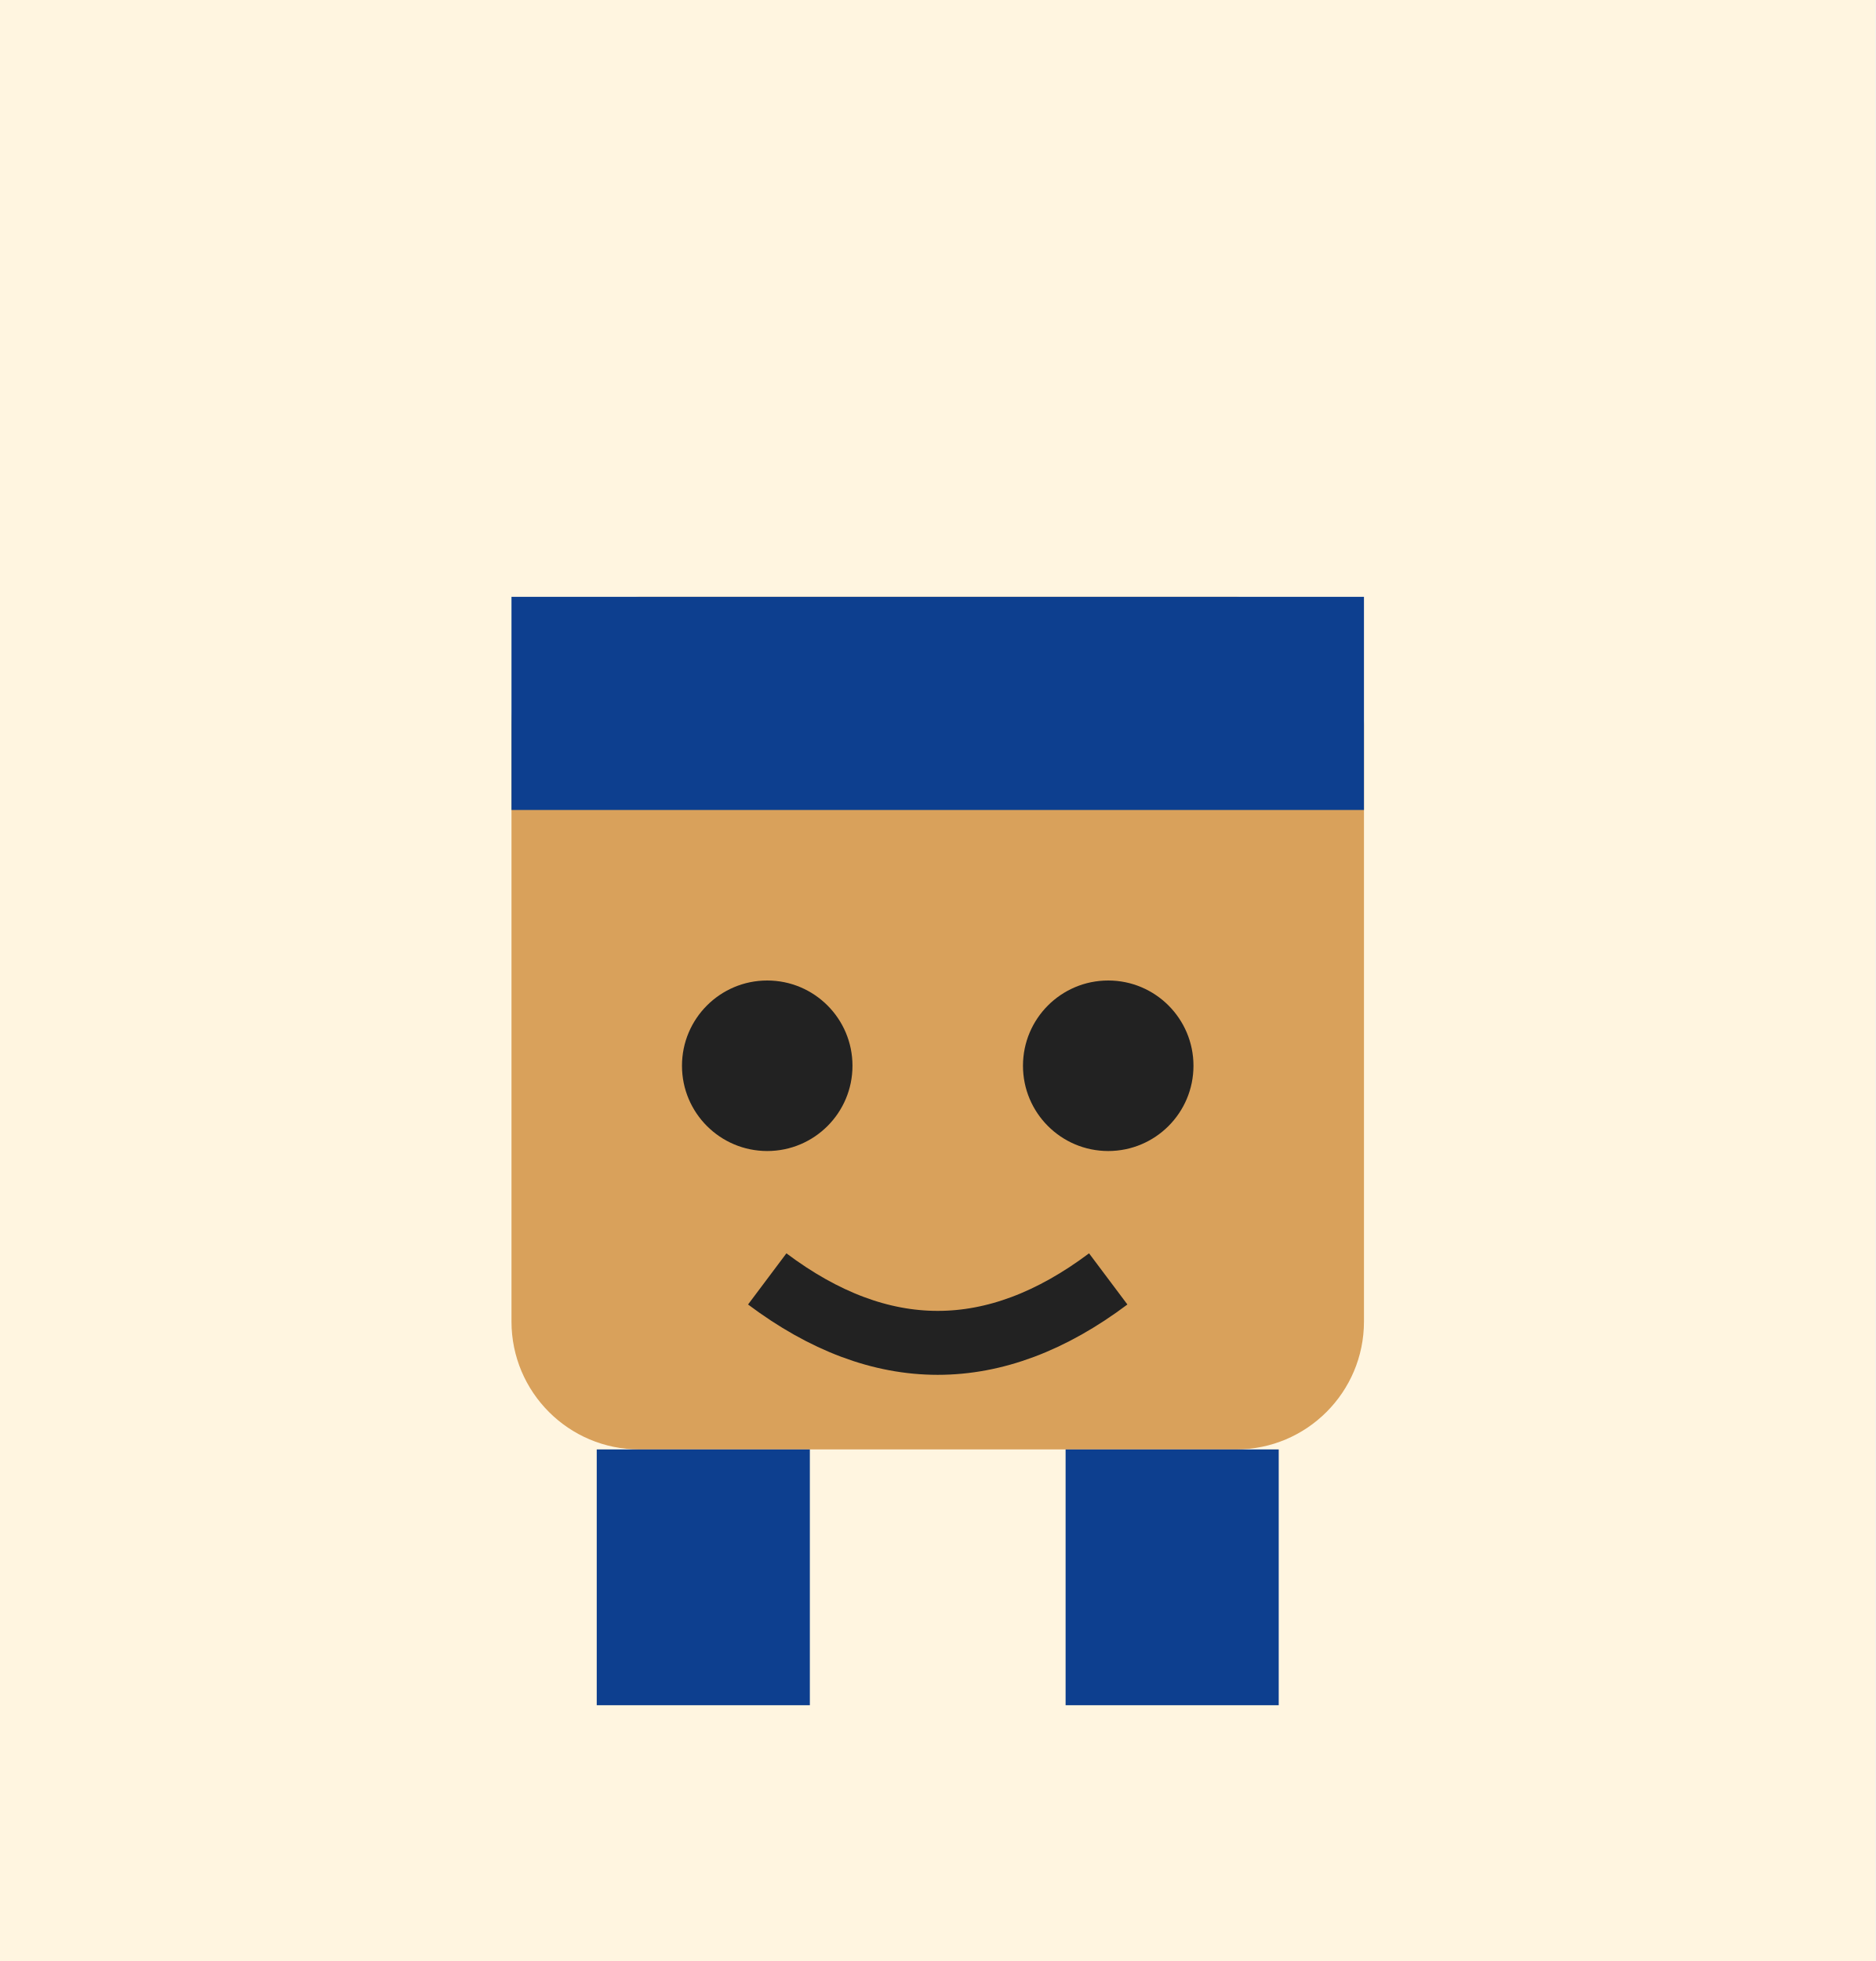
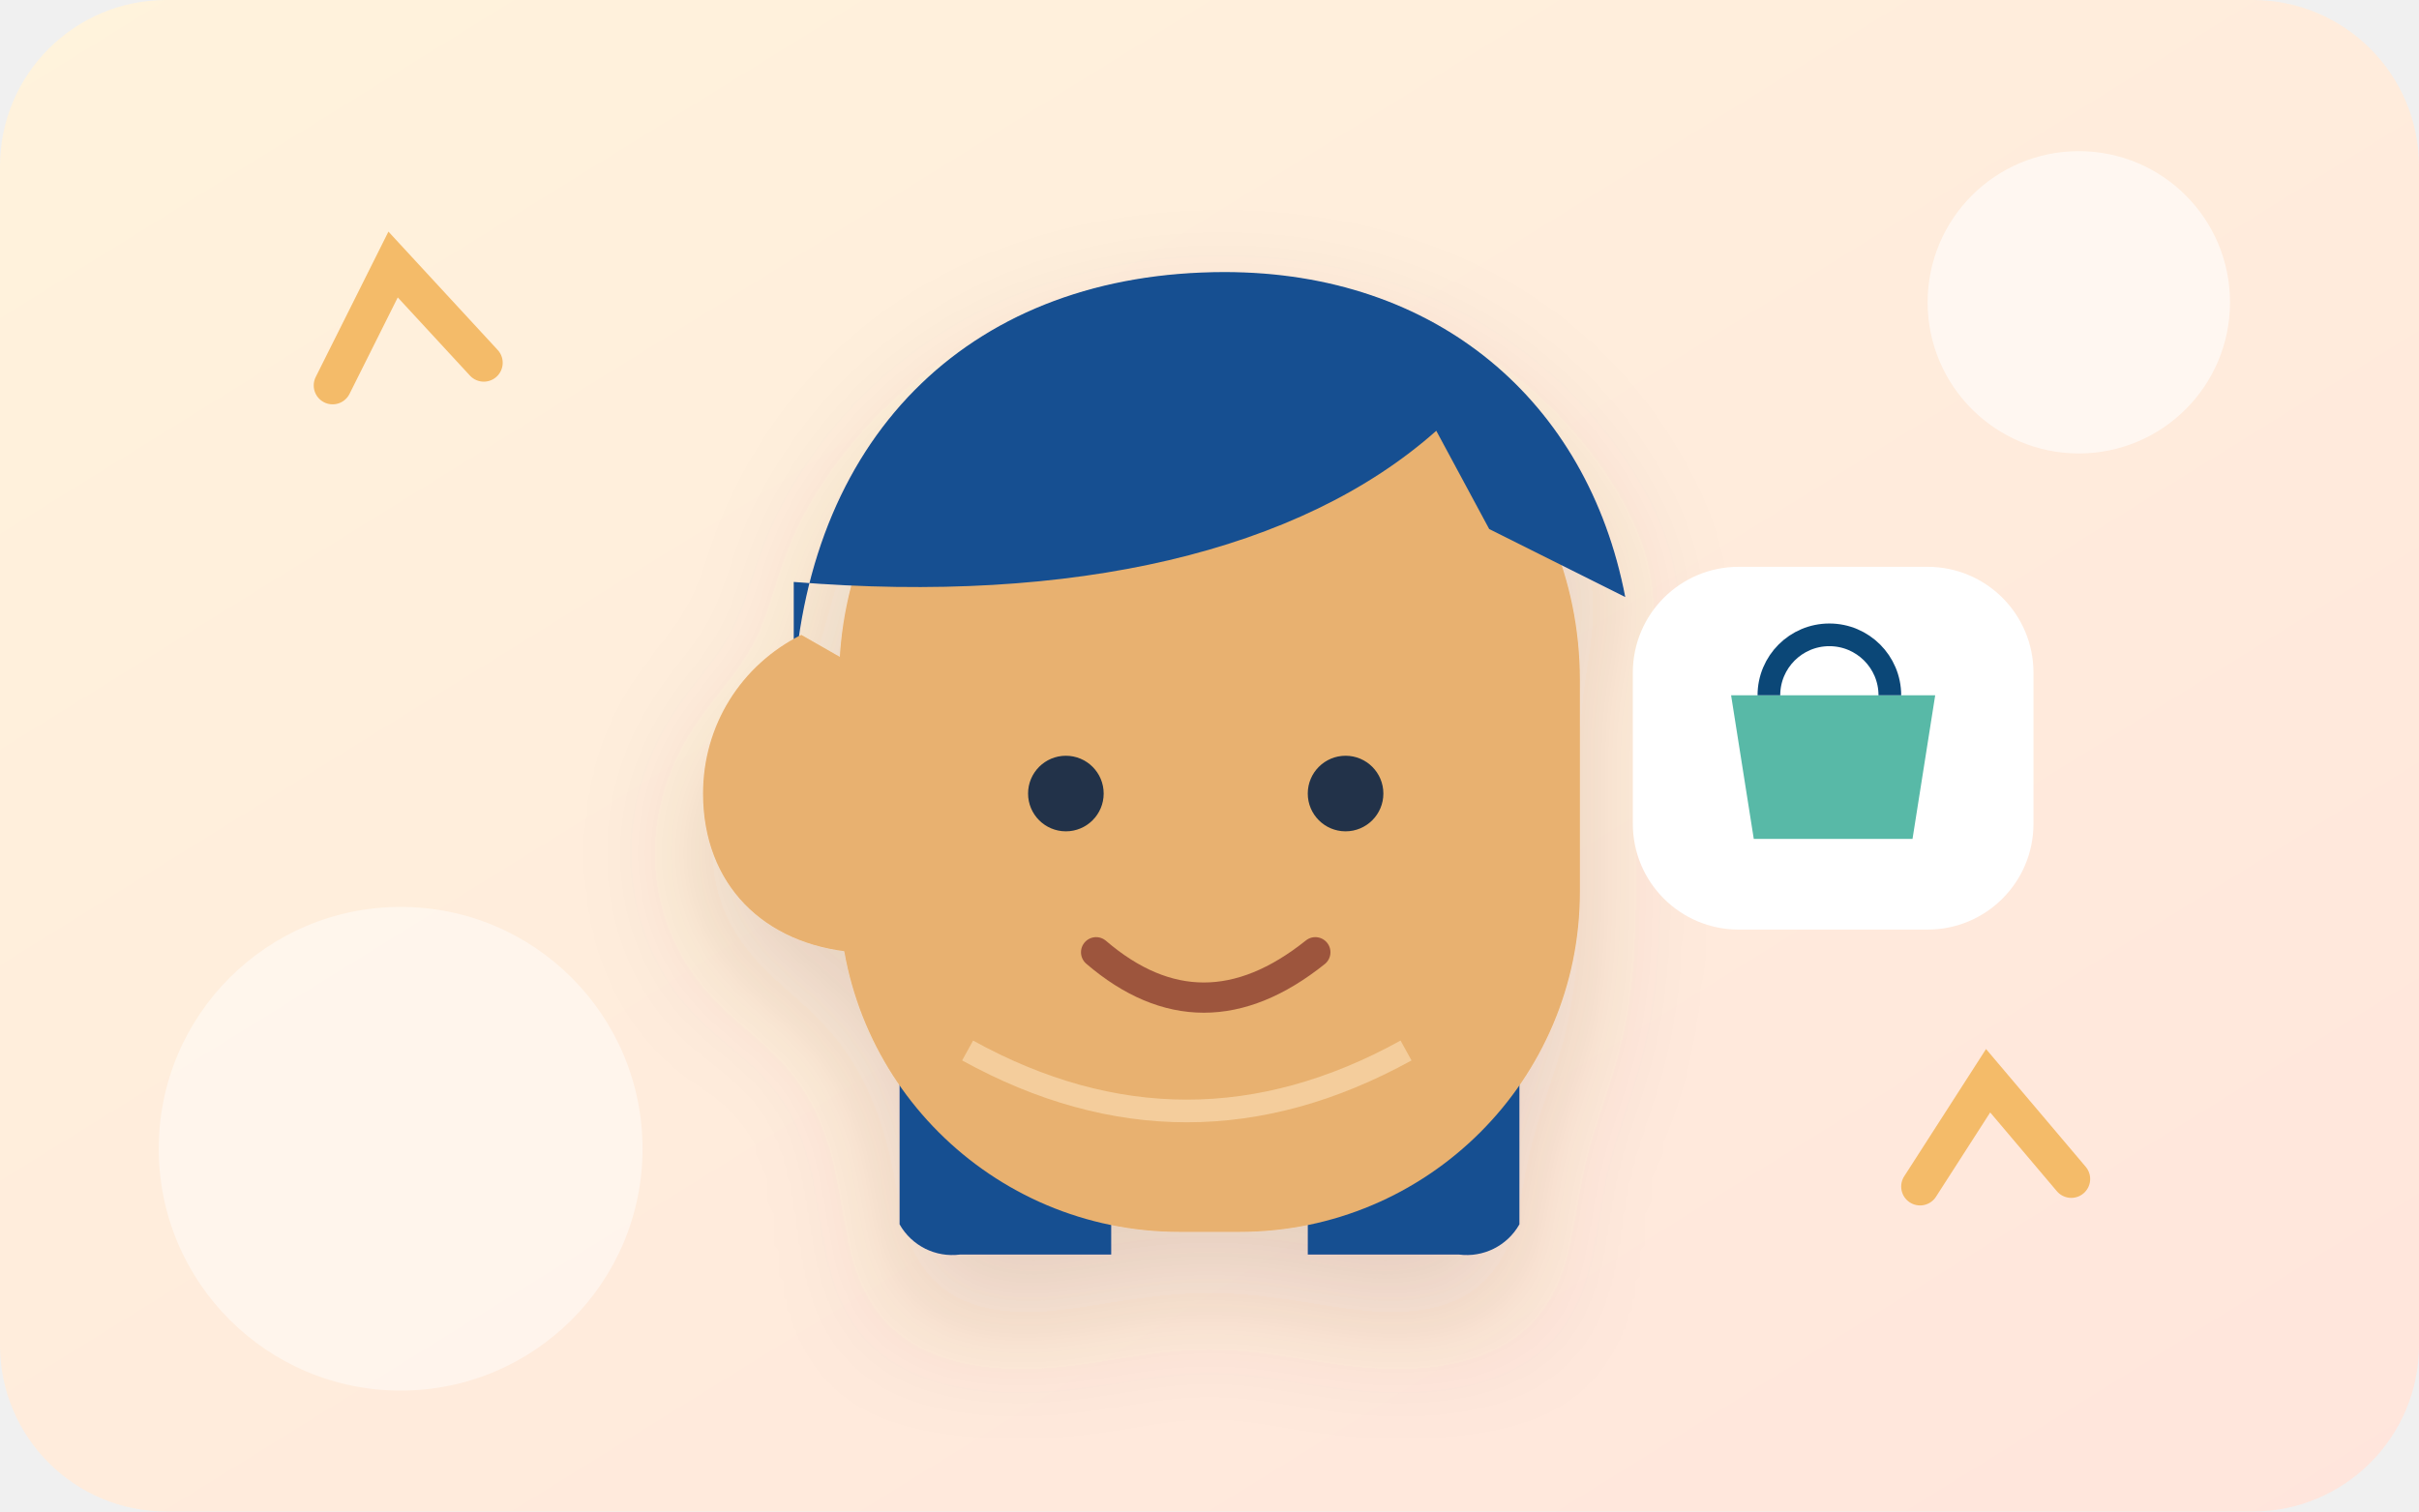
- <svg xmlns="http://www.w3.org/2000/svg" viewBox="0 0 44 46">
-   <rect width="44" height="46" fill="#fff5e0" />
-   <rect x="12" y="14" width="20" height="20" rx="3" fill="#d9a15b" />
-   <rect x="12" y="14" width="20" height="5" fill="#0d3f8f" />
-   <circle cx="18" cy="25" r="2" fill="#222" />
-   <circle cx="26" cy="25" r="2" fill="#222" />
-   <path d="M18 30q4 3 8 0" stroke="#222" fill="none" stroke-width="1.5" />
-   <rect x="14" y="34" width="5" height="6" fill="#0d3f8f" />
-   <rect x="25" y="34" width="5" height="6" fill="#0d3f8f" />
+ <svg xmlns="http://www.w3.org/2000/svg" viewBox="0 0 320 200">
+   <defs>
+     <linearGradient id="bg" x2="1" y2="1">
+       <stop stop-color="#fff3dc" />
+       <stop offset="1" stop-color="#ffe5dc" />
+     </linearGradient>
+     <filter id="shadow" x="-.3" y="-.3" width="1.7" height="1.8">
+       <feDropShadow dx="0" dy="8" stdDeviation="8" flood-color="#6b4b33" flood-opacity=".17" />
+     </filter>
+   </defs>
+   <rect width="320" height="200" rx="22" fill="url(#bg)" />
+   <circle cx="53" cy="152" r="32" fill="#fff" opacity=".45" />
+   <circle cx="275" cy="40" r="20" fill="#fff" opacity=".6" />
+   <path d="M44 51l8-16 12 13m190 109 9-14 11 13" fill="none" stroke="#f4bb69" stroke-width="5" stroke-linecap="round" />
+   <g filter="url(#shadow)">
+     <path d="M119 162v-24h28v28h-20a8 8 0 0 1-8-4zm54 4v-28h28v24a8 8 0 0 1-8 4z" fill="#174f91" />
+     <path d="M111 90a49 49 0 0 1 98 0v28a45 45 0 0 1-45 45h-8a45 45 0 0 1-45-45z" fill="#e8b16f" />
+     <path d="M105 91c2-34 24-55 57-55 28 0 48 17 53 43l-18-9-7-13c-18 16-48 23-85 20z" fill="#174f91" />
+     <path d="M106 84c-8 4-13 12-13 21 0 12 8 20 20 21V88z" fill="#e8b16f" />
+     <circle cx="141" cy="105" r="5" fill="#203348" />
+     <circle cx="178" cy="105" r="5" fill="#203348" />
+     <path d="M145 126q14 12 29 0" fill="none" stroke="#9d553e" stroke-width="4" stroke-linecap="round" />
+     <path d="M128 139q29 16 58 0" fill="none" stroke="#f7d4a7" stroke-width="3" opacity=".8" />
+   </g>
+   <g transform="translate(216 75)">
+     <rect width="53" height="48" rx="14" fill="#fff" />
+     <path d="M13 17h27l-3 19H16z" fill="#58b9a7" />
+     <path d="M18 17a8 8 0 0 1 16 0" fill="none" stroke="#0b4777" stroke-width="3" />
+   </g>
</svg>
